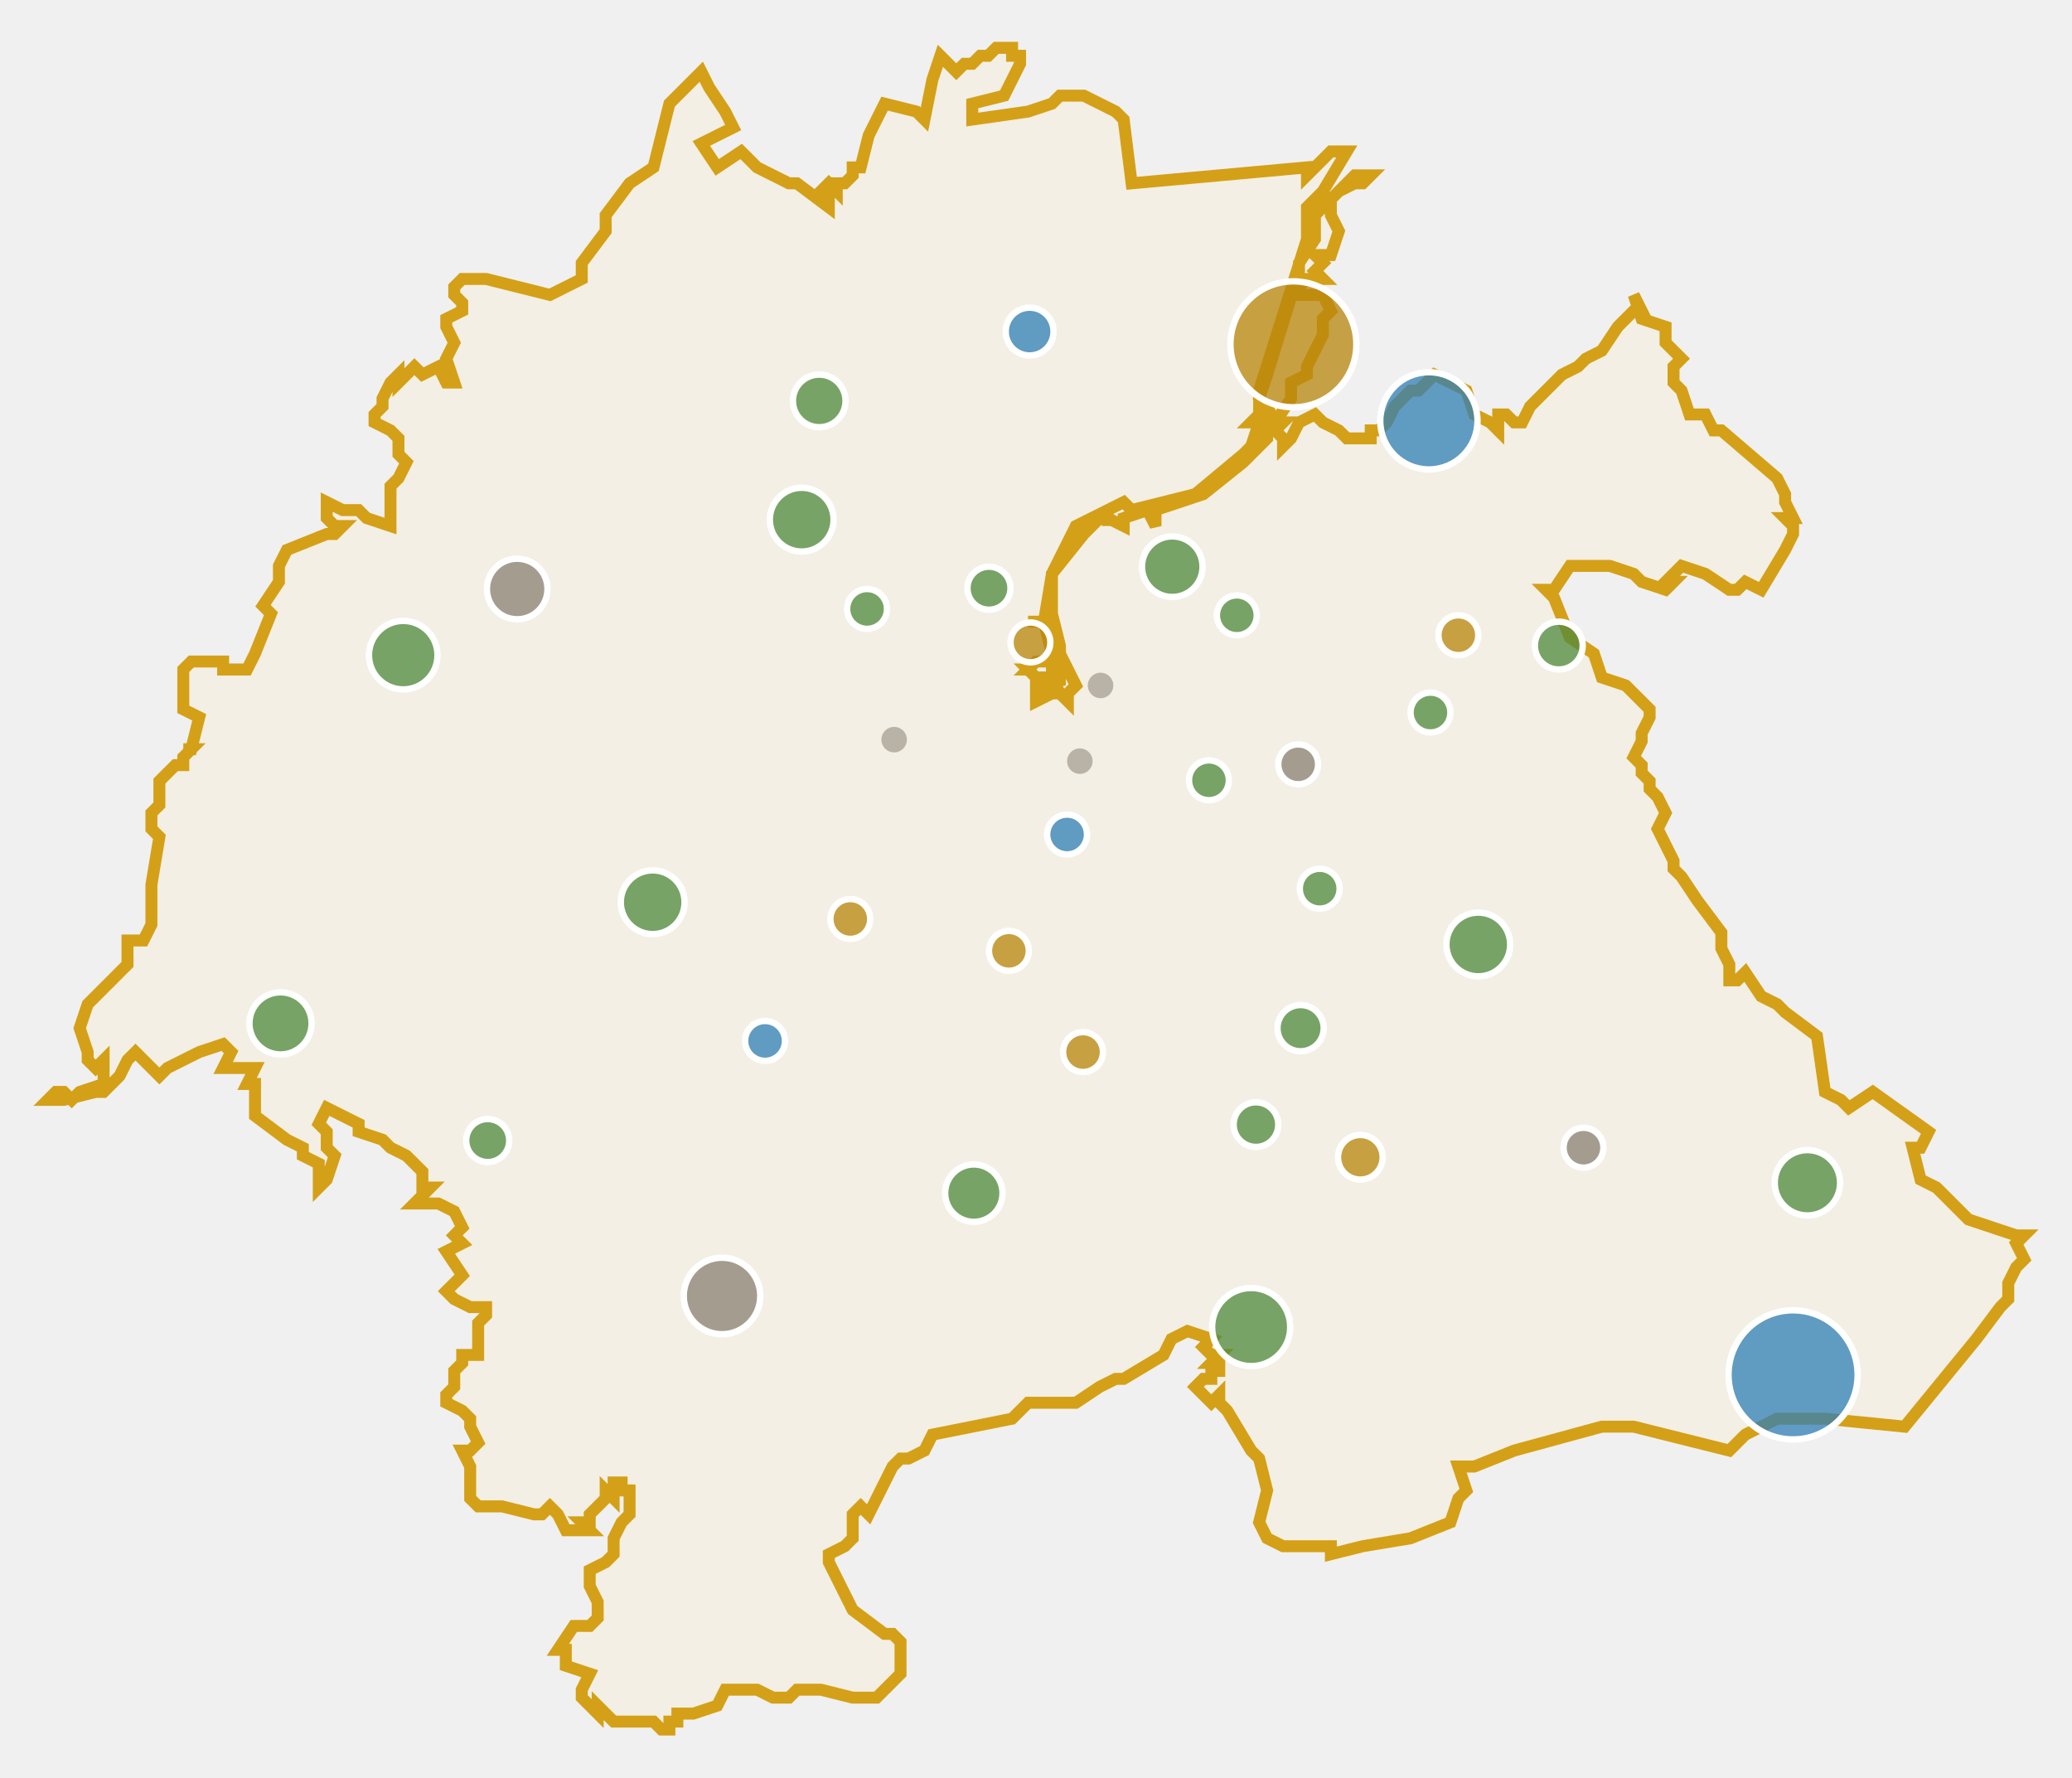
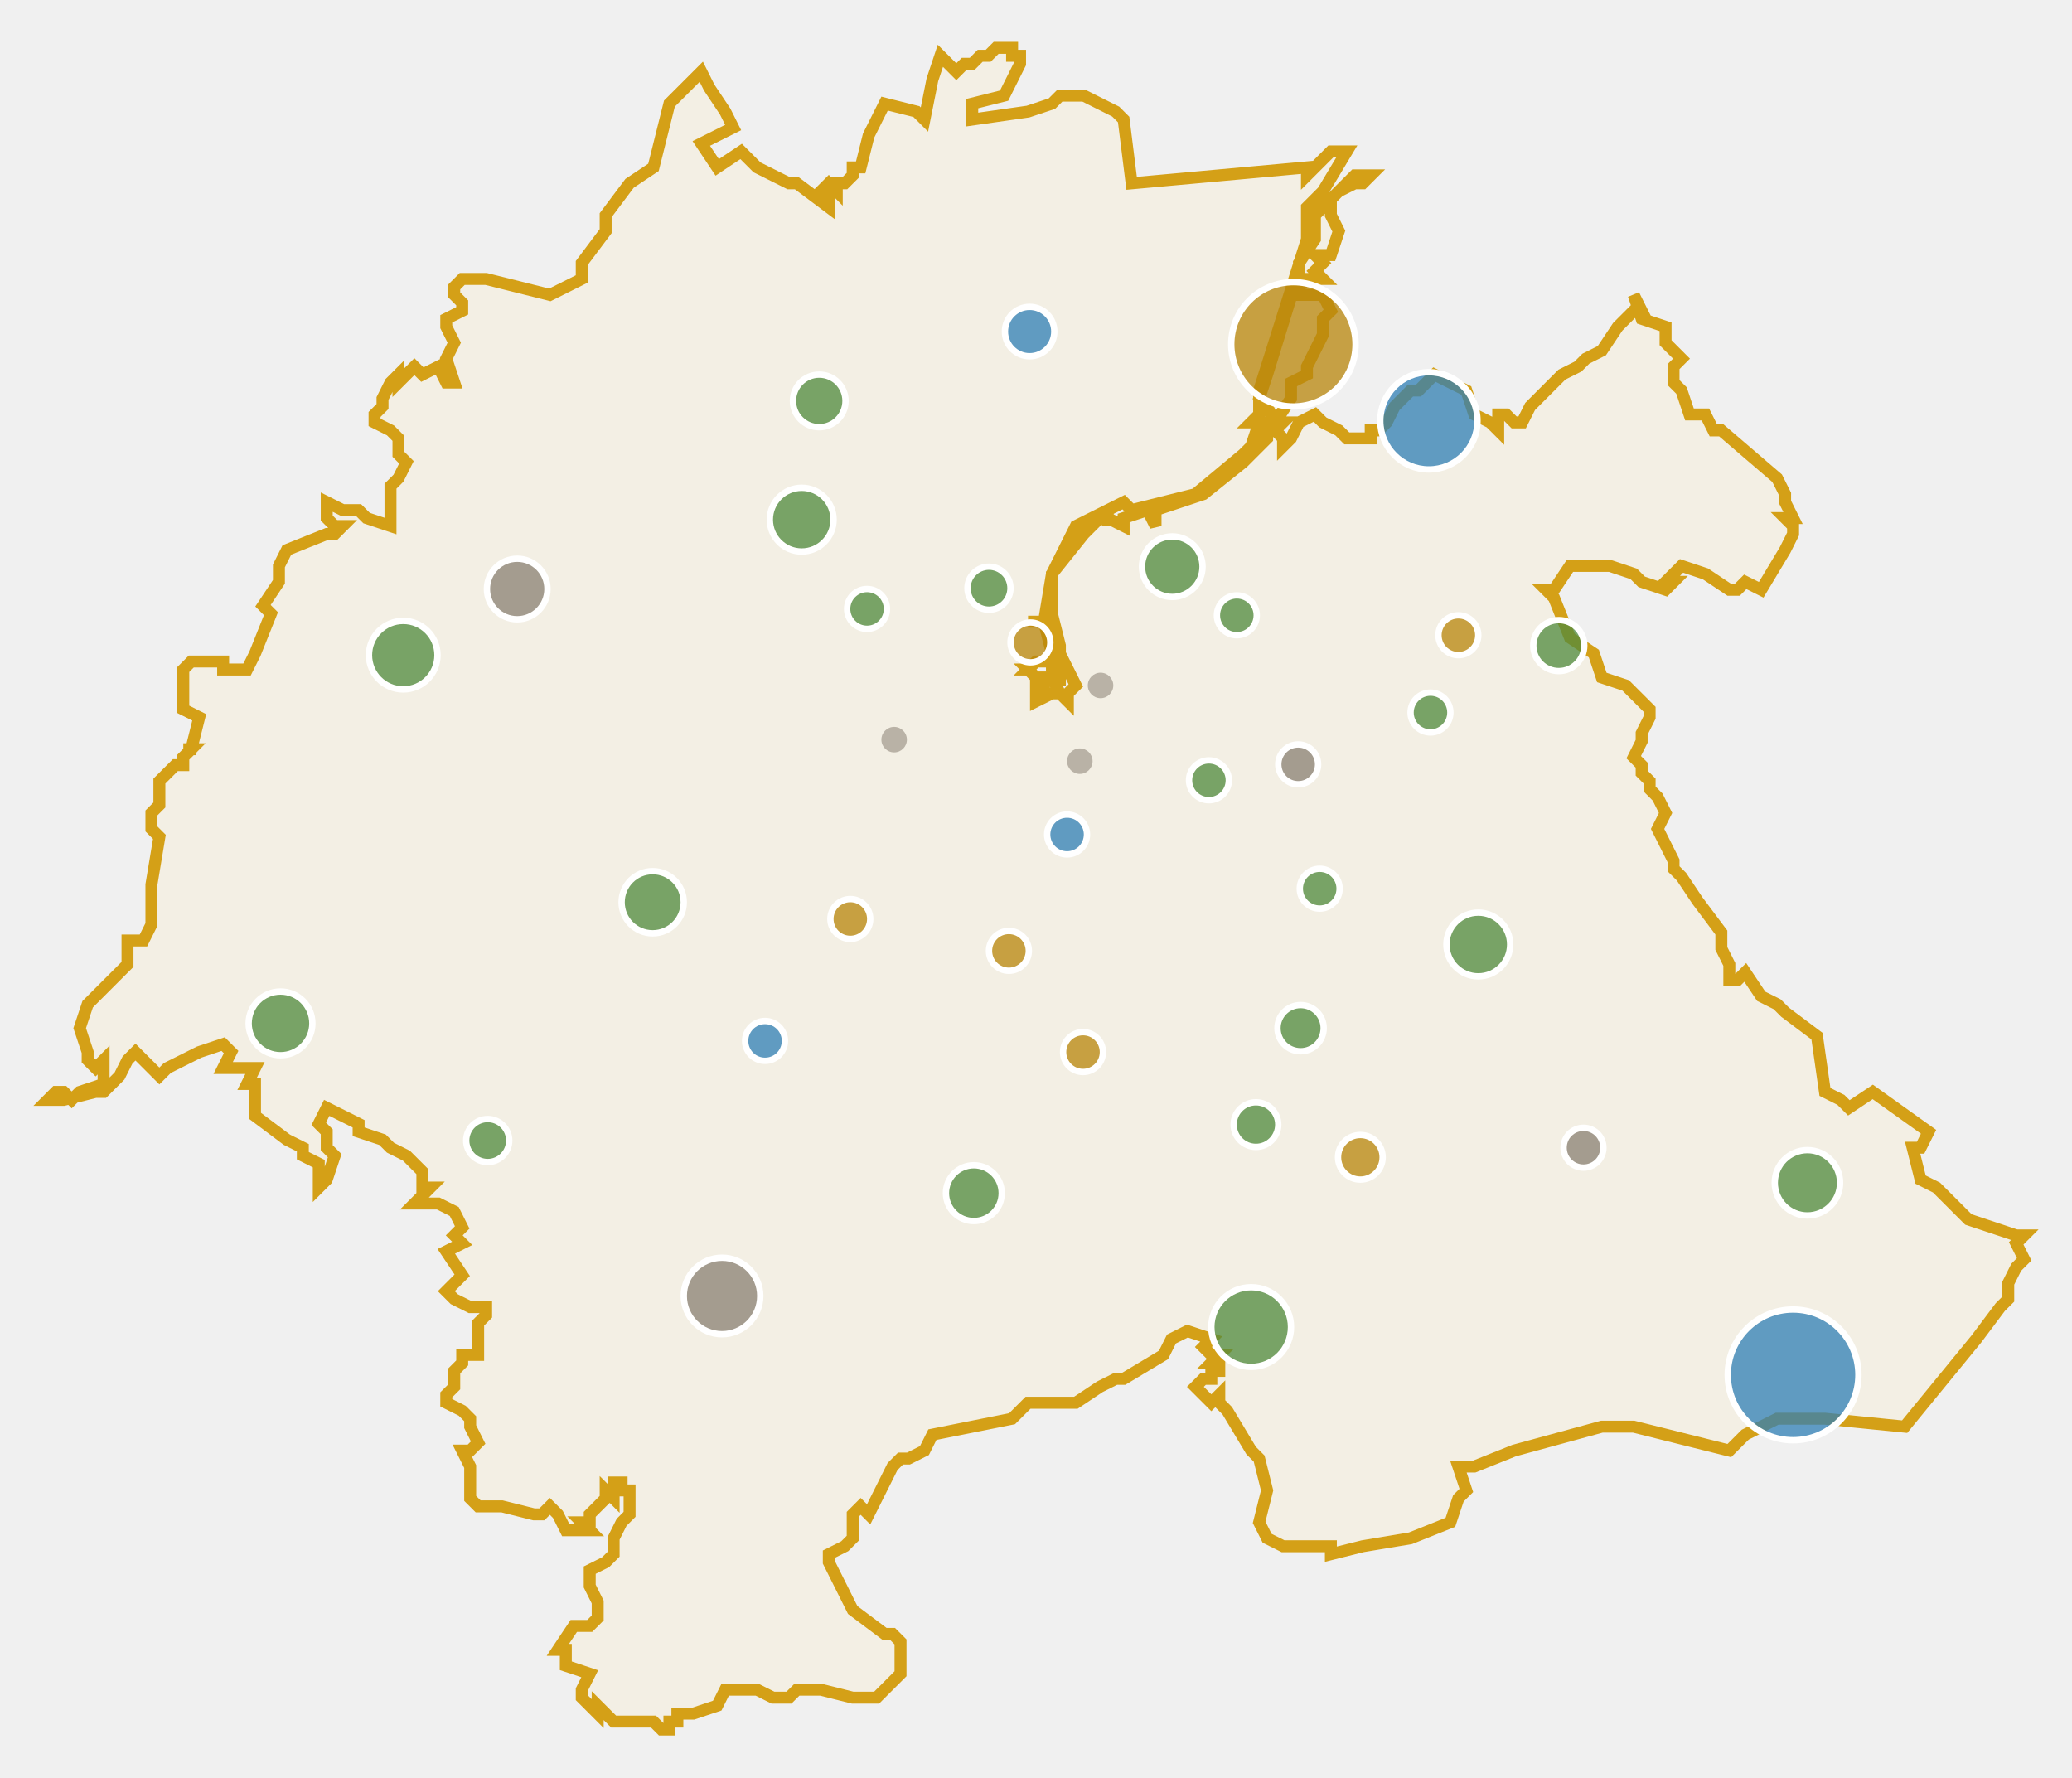
<svg xmlns="http://www.w3.org/2000/svg" viewBox="0 0 260 223" width="260" height="223">
  <path d="M54,149L52,151L55,151L57,152L58,154L57,155L58,156L56,157L58,160L56,162L57,163L59,164L61,164L61,165L60,166L60,170L59,170L58,170L58,171L57,172L57,174L56,175L56,176L58,177L59,178L59,179L60,181L59,182L58,182L59,184L59,188L60,189L61,189L63,189L67,190L68,190L69,189L70,190L71,192L73,192L74,192L73,191L74,191L74,190L75,189L76,188L76,187L77,188L77,187L77,186L78,186L78,187L79,187L79,190L78,191L77,193L77,195L76,196L74,197L74,199L75,201L75,203L74,204L72,204L70,207L71,207L71,209L74,210L73,212L73,213L75,215L75,214L77,216L79,216L82,216L83,217L84,217L84,216L85,216L85,215L86,215L87,215L90,214L91,212L92,212L95,212L97,213L99,213L100,212L103,212L107,213L110,213L112,211L113,210L113,208L113,207L113,206L112,205L111,205L107,202L105,198L104,196L104,195L106,194L107,193L107,192L107,190L108,189L109,190L112,184L113,183L114,183L116,182L117,180L122,179L127,178L129,176L131,176L133,176L135,176L138,174L140,173L141,173L146,170L147,168L149,167L152,168L151,169L152,170L153,170L152,171L153,171L153,172L152,172L152,173L152,172L152,173L151,173L150,174L152,176L153,175L153,176L154,177L157,182L158,183L159,187L158,191L159,193L161,194L164,194L165,194L167,194L167,195L171,194L177,193L182,191L183,188L184,187L183,184L185,184L190,182L201,179L204,179L205,179L209,180L217,182L219,180L223,178L229,178L239,179L248,168L251,164L252,163L252,161L253,159L254,158L253,156L254,155L253,155L247,153L245,151L243,149L241,148L240,144L241,144L242,142L235,137L232,139L231,138L229,137L228,130L224,127L223,126L221,125L219,122L218,123L217,123L217,122L217,121L216,119L216,117L213,113L211,110L210,109L210,108L208,104L209,102L208,100L207,99L207,98L206,97L206,96L205,95L206,93L206,92L207,90L207,89L206,88L205,87L204,86L201,85L200,82L197,80L195,75L194,74L195,74L197,71L202,71L205,72L206,73L209,74L210,73L209,73L211,71L214,72L217,74L218,74L219,73L221,74L224,69L225,67L225,66L224,65L225,65L224,63L224,62L223,60L216,54L215,54L214,52L213,52L212,52L211,49L210,48L210,47L210,46L211,45L210,44L209,43L209,41L206,40L205,37L206,39L205,39L204,40L203,41L201,44L199,45L198,46L196,47L192,51L191,53L190,53L189,52L188,52L188,54L187,53L185,52L184,49L182,48L180,47L179,48L178,49L177,49L176,50L175,51L174,53L173,54L172,54L172,55L170,55L169,55L168,54L166,53L165,52L163,53L162,55L161,56L161,55L160,54L161,53L160,53L162,50L162,48L164,47L164,46L166,42L166,40L167,39L166,37L163,37L163,36L164,35L166,35L165,34L166,33L165,32L166,32L167,32L168,29L167,27L167,25L168,24L170,23L171,23L172,22L171,22L170,22L168,24L165,27L165,30L163,33L163,34L159,47L158,50L159,52L159,51L160,53L159,53L159,54L159,55L156,58L151,62L145,64L145,65L145,66L144,64L141,65L141,66L139,65L139,66L139,65L138,65L136,67L132,72L132,77L133,81L133,82L134,84L135,86L134,87L134,88L134,87L134,88L133,87L132,87L130,88L130,85L129,84L130,84L129,84L130,83L132,83L132,82L131,78L129,78L131,78L132,72L135,66L137,65L139,64L141,63L142,64L150,62L156,57L157,56L158,53L157,53L158,52L158,53L158,49L164,30L164,27L164,26L166,24L169,19L168,19L167,19L164,22L164,21L142,23L141,15L140,14L136,12L133,12L132,13L129,14L122,15L122,13L126,12L128,8L128,7L127,7L127,6L126,6L125,6L124,7L123,7L122,8L121,8L120,9L118,7L117,10L116,15L115,14L111,13L110,15L109,17L108,21L107,21L107,22L106,23L105,23L105,24L104,23L103,24L104,25L104,26L100,23L99,23L95,21L93,19L90,21L88,18L92,16L91,14L89,11L88,9L86,11L84,13L82,21L79,23L76,27L76,29L73,33L73,35L71,36L69,37L65,36L61,35L58,35L57,36L57,37L58,38L58,39L56,40L56,41L57,43L56,45L57,48L56,48L55,46L53,47L52,46L50,48L50,47L49,48L48,50L48,51L47,52L47,53L49,54L50,55L50,57L51,58L50,60L49,61L49,65L49,66L46,65L45,64L43,64L41,63L41,65L42,66L43,66L42,67L41,67L36,69L35,71L35,73L33,76L34,77L32,82L31,84L30,84L29,84L28,84L28,83L27,83L26,83L25,83L24,83L23,84L23,86L23,89L25,90L24,94L23,94L24,94L23,95L23,96L22,96L21,97L20,98L20,101L19,102L19,103L19,104L20,105L19,111L19,113L19,114L19,115L19,116L18,118L16,118L16,121L14,123L13,124L11,126L10,129L11,132L11,133L12,134L13,133L13,134L13,136L10,137L9,138L8,137L7,137L6,138L8,138L12,137L13,137L14,136L15,135L16,133L17,132L19,134L20,135L21,134L23,133L25,132L28,131L29,132L28,134L32,134L31,136L32,136L32,137L32,140L36,143L38,144L38,145L40,146L40,149L41,148L42,145L41,144L41,142L40,141L41,139L45,141L45,142L48,143L49,144L51,145L52,146L53,147L53,149L54,149ZM133,87L132,85L131,85L131,87L133,87ZM133,85L133,83L132,83L132,84L133,86L133,85Z" fill="#f3efe4" stroke="#d4a017" stroke-width="1.5" fill-rule="evenodd" />
  <circle cx="135.5" cy="95.5" r="1.6" fill="#b9b2a6" />
  <circle cx="133.9" cy="104.7" r="2.5" fill="#2f7fb5" fill-opacity="0.75" stroke="#fff" stroke-width="0.8" />
  <circle cx="112.2" cy="92.8" r="1.6" fill="#b9b2a6" />
  <circle cx="151.7" cy="97.9" r="2.5" fill="#4f8a3c" fill-opacity="0.75" stroke="#fff" stroke-width="0.8" />
  <circle cx="129.3" cy="80.6" r="2.5" fill="#b8860b" fill-opacity="0.75" stroke="#fff" stroke-width="0.8" />
  <circle cx="138.1" cy="86" r="1.6" fill="#b9b2a6" />
  <circle cx="124.1" cy="73.8" r="2.7" fill="#4f8a3c" fill-opacity="0.75" stroke="#fff" stroke-width="0.8" />
  <circle cx="108.8" cy="76.4" r="2.5" fill="#4f8a3c" fill-opacity="0.75" stroke="#fff" stroke-width="0.8" />
  <circle cx="100.6" cy="65.2" r="4.0" fill="#4f8a3c" fill-opacity="0.75" stroke="#fff" stroke-width="0.8" />
  <circle cx="102.8" cy="50.3" r="3.3" fill="#4f8a3c" fill-opacity="0.75" stroke="#fff" stroke-width="0.8" />
-   <circle cx="129.2" cy="41.6" r="3.0" fill="#2f7fb5" fill-opacity="0.75" stroke="#fff" stroke-width="0.8" />
-   <circle cx="162.3" cy="43.2" r="7.9" fill="#b8860b" fill-opacity="0.75" stroke="#fff" stroke-width="0.8" />
+   <circle cx="129.2" cy="41.6" r="3.1" fill="#2f7fb5" fill-opacity="0.75" stroke="#fff" stroke-width="0.8" />
+   <circle cx="162.3" cy="43.2" r="7.8" fill="#b8860b" fill-opacity="0.75" stroke="#fff" stroke-width="0.8" />
  <circle cx="147.1" cy="71.1" r="3.8" fill="#4f8a3c" fill-opacity="0.75" stroke="#fff" stroke-width="0.8" />
  <circle cx="155.2" cy="77.2" r="2.5" fill="#4f8a3c" fill-opacity="0.75" stroke="#fff" stroke-width="0.8" />
  <circle cx="179.3" cy="52.8" r="6.1" fill="#2f7fb5" fill-opacity="0.75" stroke="#fff" stroke-width="0.8" />
  <circle cx="183" cy="79.7" r="2.5" fill="#b8860b" fill-opacity="0.75" stroke="#fff" stroke-width="0.8" />
  <circle cx="179.5" cy="89.4" r="2.5" fill="#4f8a3c" fill-opacity="0.75" stroke="#fff" stroke-width="0.8" />
-   <circle cx="195.6" cy="81" r="3.0" fill="#4f8a3c" fill-opacity="0.75" stroke="#fff" stroke-width="0.8" />
+   <circle cx="195.6" cy="81" r="3.2" fill="#4f8a3c" fill-opacity="0.75" stroke="#fff" stroke-width="0.8" />
  <circle cx="162.9" cy="95.9" r="2.5" fill="#8a8073" fill-opacity="0.75" stroke="#fff" stroke-width="0.8" />
  <circle cx="165.6" cy="111.5" r="2.5" fill="#4f8a3c" fill-opacity="0.75" stroke="#fff" stroke-width="0.8" />
  <circle cx="170.7" cy="145.2" r="2.8" fill="#b8860b" fill-opacity="0.75" stroke="#fff" stroke-width="0.8" />
  <circle cx="163.2" cy="129" r="2.9" fill="#4f8a3c" fill-opacity="0.75" stroke="#fff" stroke-width="0.8" />
  <circle cx="185.5" cy="118.5" r="4.0" fill="#4f8a3c" fill-opacity="0.75" stroke="#fff" stroke-width="0.8" />
  <circle cx="198.7" cy="144" r="2.5" fill="#8a8073" fill-opacity="0.75" stroke="#fff" stroke-width="0.8" />
  <circle cx="226.8" cy="148.4" r="4.1" fill="#4f8a3c" fill-opacity="0.75" stroke="#fff" stroke-width="0.8" />
-   <circle cx="225" cy="172.5" r="8.1" fill="#2f7fb5" fill-opacity="0.75" stroke="#fff" stroke-width="0.8" />
-   <circle cx="157" cy="166.5" r="4.9" fill="#4f8a3c" fill-opacity="0.75" stroke="#fff" stroke-width="0.8" />
+   <circle cx="225" cy="172.5" r="8.2" fill="#2f7fb5" fill-opacity="0.75" stroke="#fff" stroke-width="0.8" />
+   <circle cx="157" cy="166.5" r="5.0" fill="#4f8a3c" fill-opacity="0.75" stroke="#fff" stroke-width="0.8" />
  <circle cx="135.9" cy="132" r="2.5" fill="#b8860b" fill-opacity="0.75" stroke="#fff" stroke-width="0.8" />
  <circle cx="157.6" cy="141.1" r="2.8" fill="#4f8a3c" fill-opacity="0.75" stroke="#fff" stroke-width="0.8" />
-   <circle cx="122.2" cy="149.7" r="3.6" fill="#4f8a3c" fill-opacity="0.75" stroke="#fff" stroke-width="0.8" />
+   <circle cx="122.2" cy="149.7" r="3.5" fill="#4f8a3c" fill-opacity="0.75" stroke="#fff" stroke-width="0.8" />
  <circle cx="90.6" cy="162.6" r="4.8" fill="#8a8073" fill-opacity="0.75" stroke="#fff" stroke-width="0.8" />
  <circle cx="126.6" cy="119.3" r="2.5" fill="#b8860b" fill-opacity="0.75" stroke="#fff" stroke-width="0.8" />
  <circle cx="96" cy="130.6" r="2.5" fill="#2f7fb5" fill-opacity="0.75" stroke="#fff" stroke-width="0.8" />
  <circle cx="106.7" cy="115.3" r="2.5" fill="#b8860b" fill-opacity="0.75" stroke="#fff" stroke-width="0.8" />
-   <circle cx="81.9" cy="113.2" r="4.0" fill="#4f8a3c" fill-opacity="0.75" stroke="#fff" stroke-width="0.8" />
-   <circle cx="35.2" cy="128.4" r="3.9" fill="#4f8a3c" fill-opacity="0.75" stroke="#fff" stroke-width="0.8" />
+   <circle cx="81.9" cy="113.2" r="3.9" fill="#4f8a3c" fill-opacity="0.75" stroke="#fff" stroke-width="0.8" />
+   <circle cx="35.2" cy="128.4" r="4.0" fill="#4f8a3c" fill-opacity="0.75" stroke="#fff" stroke-width="0.8" />
  <circle cx="61.2" cy="143.1" r="2.7" fill="#4f8a3c" fill-opacity="0.75" stroke="#fff" stroke-width="0.8" />
  <circle cx="50.6" cy="82.2" r="4.3" fill="#4f8a3c" fill-opacity="0.75" stroke="#fff" stroke-width="0.8" />
  <circle cx="64.9" cy="73.9" r="3.8" fill="#8a8073" fill-opacity="0.75" stroke="#fff" stroke-width="0.8" />
</svg>
